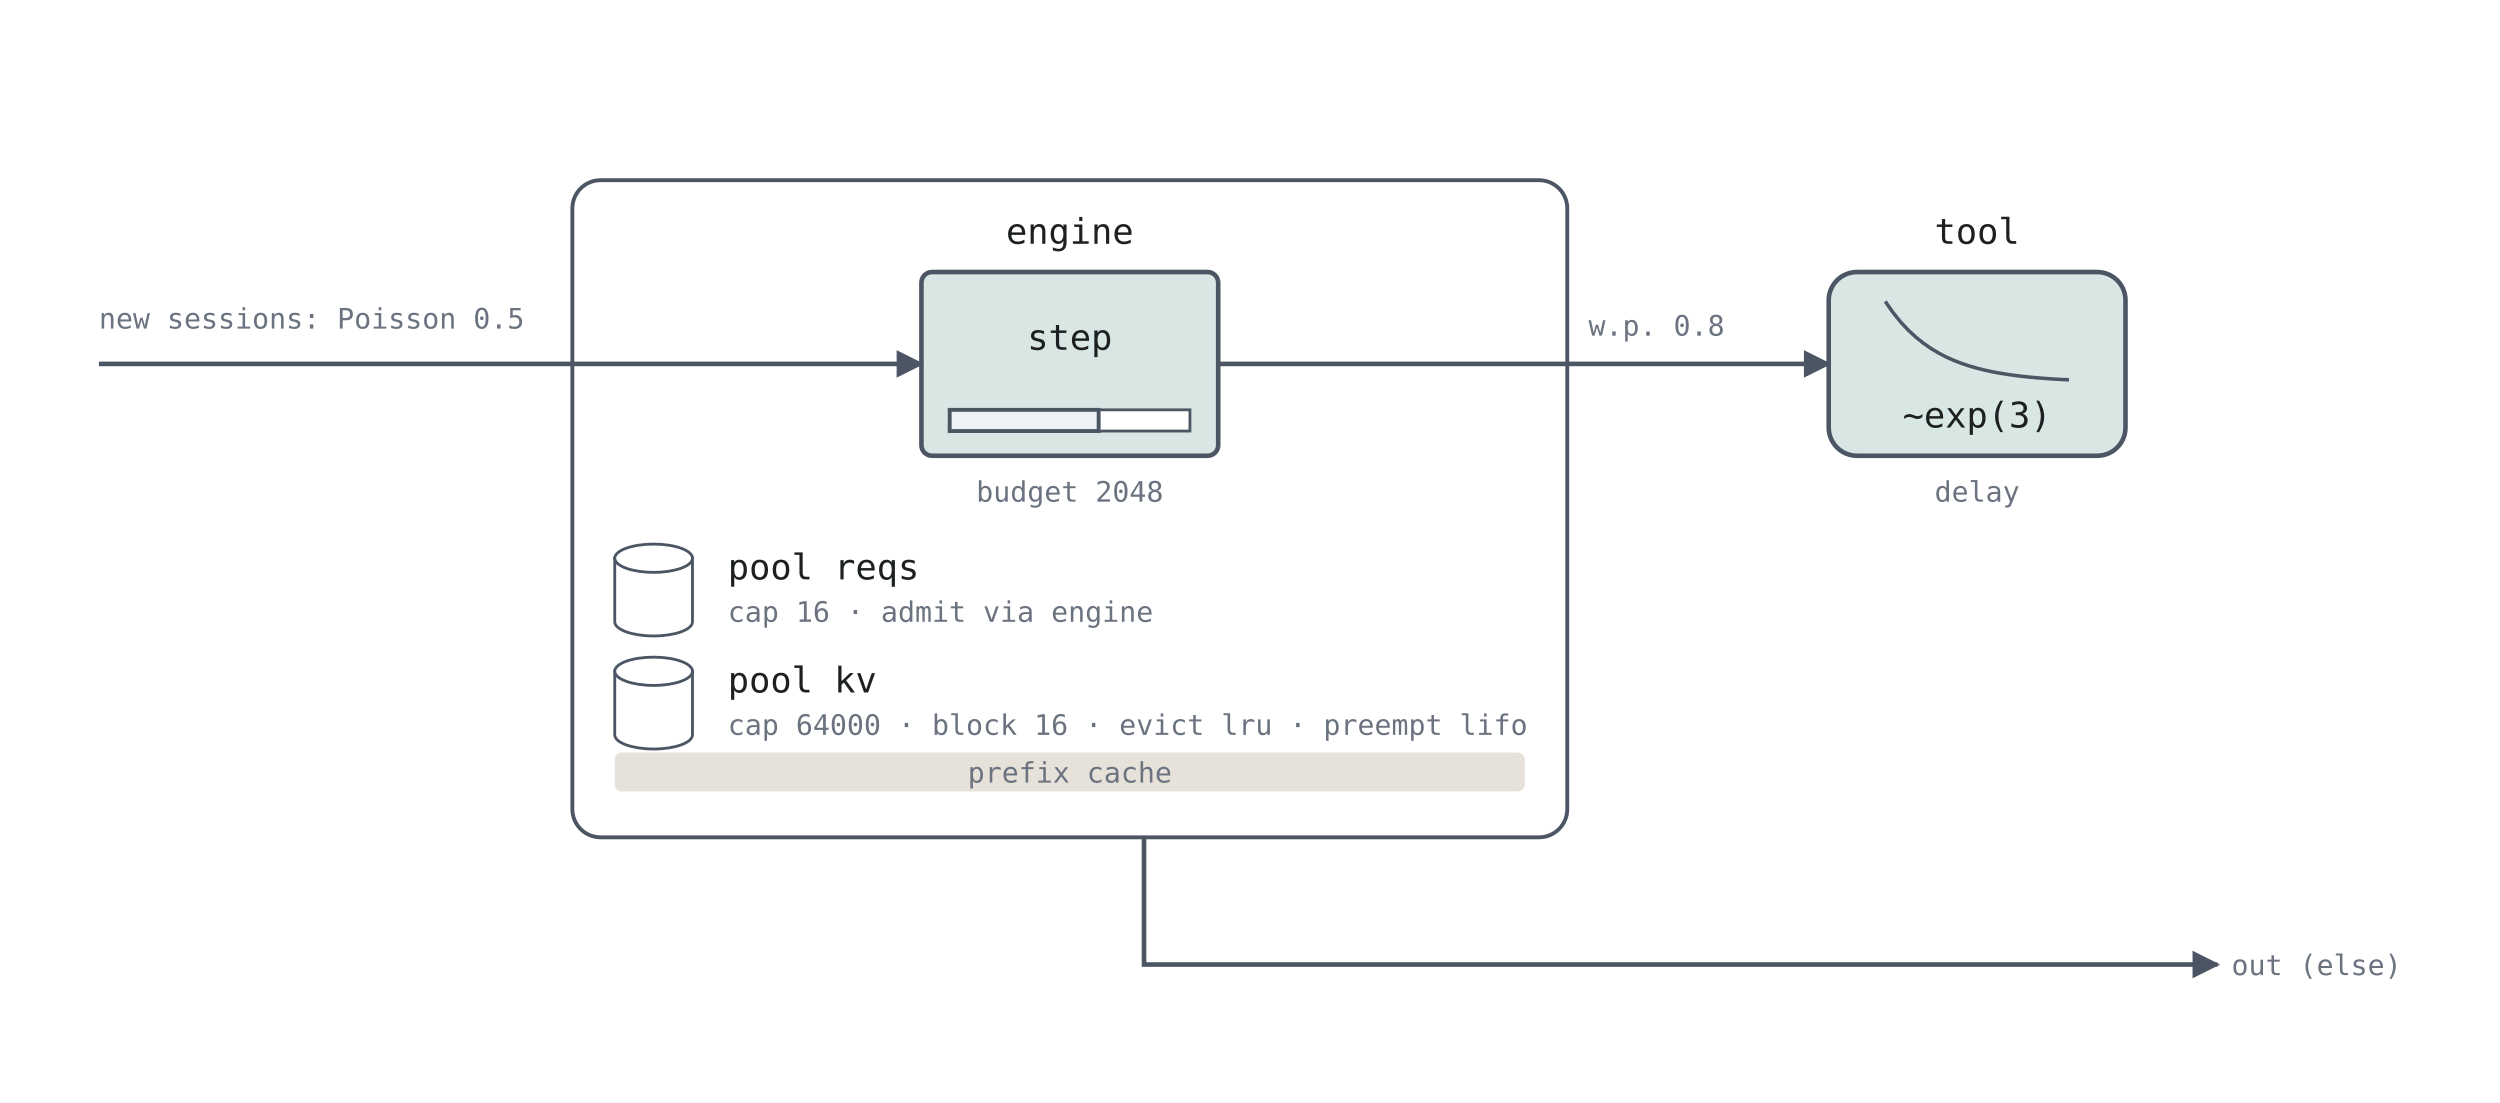
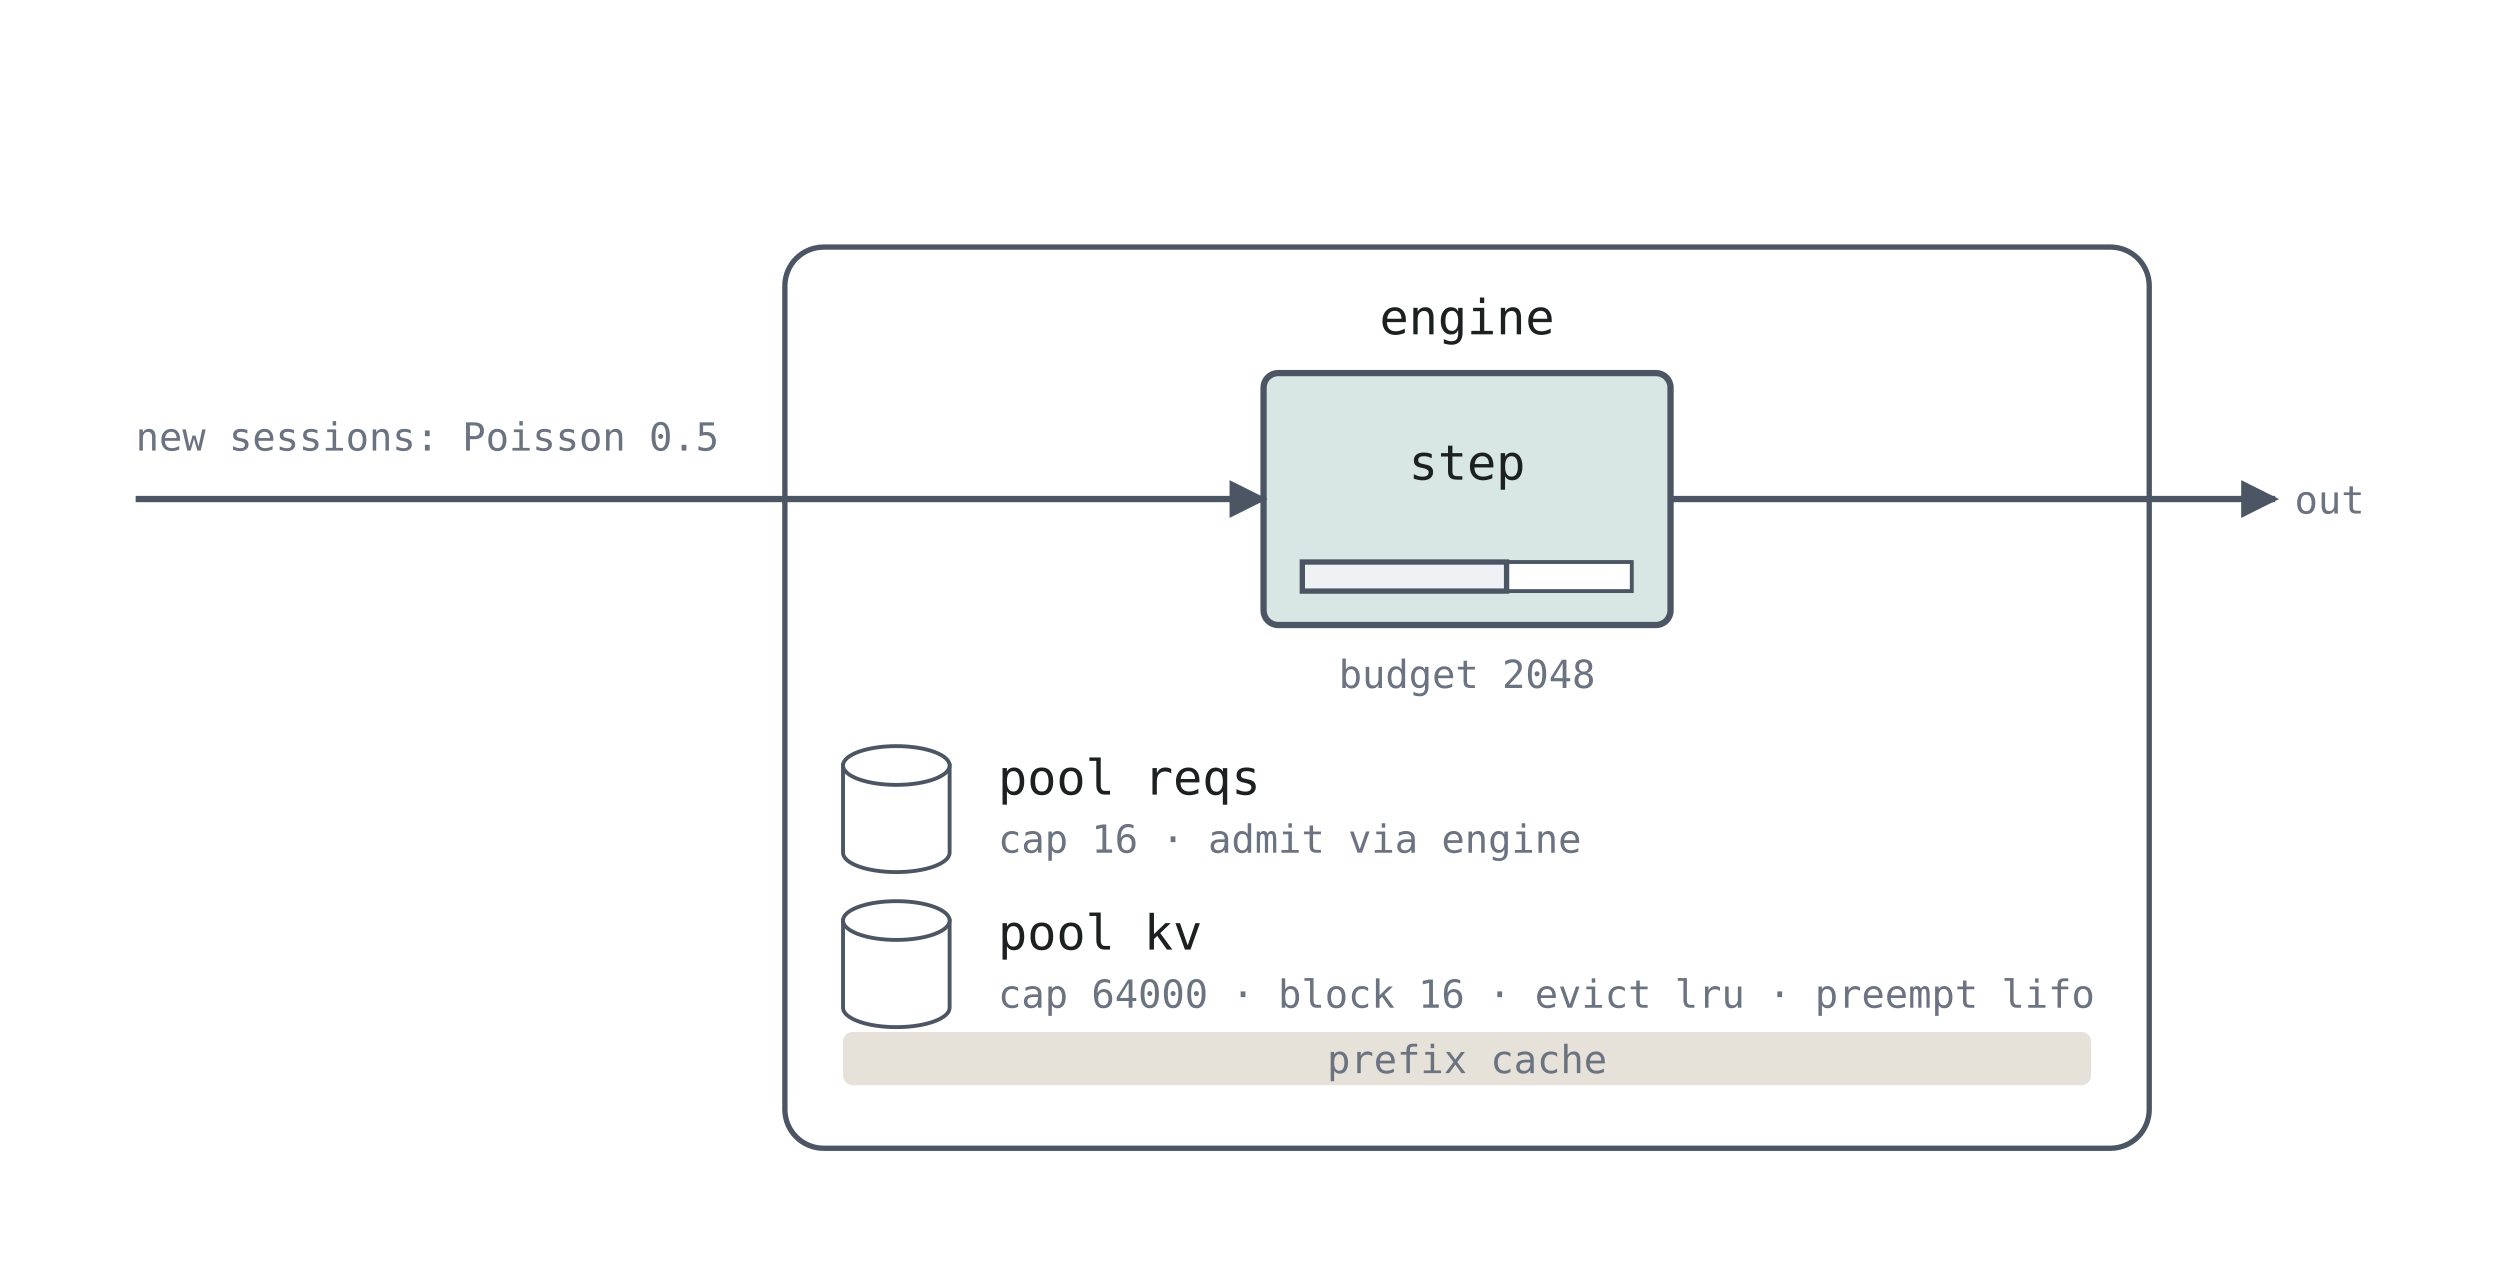
- <svg xmlns="http://www.w3.org/2000/svg" width="707.6" height="312" viewBox="0 0 707.6 312" role="img">
+ <svg xmlns="http://www.w3.org/2000/svg" width="516" height="265" viewBox="0 0 516 265" role="img">
  <style>
  text { font-family: ui-monospace, "SF Mono", Menlo, Consolas, monospace; }
  @media (prefers-color-scheme: dark) {
    text { fill: #e8e6e3; } text.dim { fill: #9aa4b2; }
    .bg { fill:#14171a }
    .solid { fill:#232a31;stroke:#b6bfcc }
    .cached { fill:#33302a }
    .instance { fill:#1a1f24;stroke:#b6bfcc }
    .frame { stroke:#b6bfcc }
    .enclosure { stroke:#9aa4b2 }
    .station { fill:#26403d;stroke:#b6bfcc }
    .cell { fill:#14171a;stroke:#b6bfcc }
    .rail { stroke:#b6bfcc }
    .flow { stroke:#b6bfcc }
    .back { stroke:#b6bfcc }
    .relation { stroke:#9aa4b2 }
  }
</style>
  <defs>
    <marker id="a" viewBox="0 0 10 10" refX="9" refY="5" markerWidth="6" markerHeight="6" orient="auto-start-reverse">
      <path d="M0 0 L10 5 L0 10 z" fill="context-stroke" />
    </marker>
  </defs>
-   <rect class="bg" fill="#ffffff" x="0" y="0" width="707.6" height="312" />
+   <rect class="bg" fill="#ffffff" x="0" y="0" width="516" height="265" />
  <rect class="frame" fill="none" stroke="#4b5563" stroke-width="1.1" x="162" y="51" width="281.6" height="186" rx="8" />
  <path class="cell" fill="#ffffff" stroke="#4b5563" stroke-width=".8" d="M 174 158 L 174 176 A 11 4 0 0 0 196 176 L 196 158 Z" />
  <ellipse class="cell" fill="#ffffff" stroke="#4b5563" stroke-width=".8" cx="185" cy="158" rx="11" ry="4" />
  <text x="206" y="164" text-anchor="start" font-size="10" fill="#1d2021">pool reqs</text>
  <text x="206" y="176" text-anchor="start" font-size="8" fill="#6b7280" class="dim">cap 16 · admit via engine</text>
  <path class="cell" fill="#ffffff" stroke="#4b5563" stroke-width=".8" d="M 174 190 L 174 208 A 11 4 0 0 0 196 208 L 196 190 Z" />
  <ellipse class="cell" fill="#ffffff" stroke="#4b5563" stroke-width=".8" cx="185" cy="190" rx="11" ry="4" />
  <text x="206" y="196" text-anchor="start" font-size="10" fill="#1d2021">pool kv</text>
  <text x="206" y="208" text-anchor="start" font-size="8" fill="#6b7280" class="dim">cap 64000 · block 16 · evict lru · preempt lifo</text>
  <rect class="cached" fill="#e6e2da" stroke="none" x="174" y="213" width="257.6" height="11" rx="2" />
  <text x="302.8" y="221.5" text-anchor="middle" font-size="8" fill="#6b7280" class="dim">prefix cache</text>
  <rect class="station" fill="#d8e6e4" stroke="#4b5563" stroke-width="1.3" x="260.8" y="77" width="84" height="52" rx="3" />
  <rect class="cell" fill="#ffffff" stroke="#4b5563" stroke-width=".8" x="268.8" y="116" width="68" height="6" />
  <rect class="solid" fill="#eef2f5" stroke="#4b5563" stroke-width="1.1" x="268.8" y="116" width="42.16" height="6" />
  <text x="302.8" y="99" text-anchor="middle" font-size="10" fill="#1d2021">step</text>
  <text x="302.8" y="69" text-anchor="middle" font-size="10" fill="#1d2021">engine</text>
  <text x="302.8" y="142" text-anchor="middle" font-size="8" fill="#6b7280" class="dim">budget 2048</text>
-   <rect class="station" fill="#d8e6e4" stroke="#4b5563" stroke-width="1.3" x="517.6" y="77" width="84" height="52" rx="8" />
-   <path class="rail" fill="none" stroke="#4b5563" stroke-width="1" d="M 533.6 85.32 L 535.77 88.42 L 537.93 91.11 L 540.1 93.43 L 542.27 95.43 L 544.43 97.16 L 546.6 98.66 L 548.77 99.96 L 550.93 101.08 L 553.1 102.04 L 555.27 102.88 L 557.43 103.6 L 559.6 104.22 L 561.77 104.76 L 563.93 105.23 L 566.1 105.63 L 568.27 105.98 L 570.43 106.28 L 572.6 106.54 L 574.77 106.77 L 576.93 106.96 L 579.1 107.13 L 581.27 107.28 L 583.43 107.4 L 585.6 107.51" />
-   <text x="559.6" y="121" text-anchor="middle" font-size="10" fill="#1d2021">~exp(3)</text>
-   <text x="559.6" y="69" text-anchor="middle" font-size="10" fill="#1d2021">tool</text>
-   <text x="559.6" y="142" text-anchor="middle" font-size="8" fill="#6b7280" class="dim">delay</text>
  <path class="flow" fill="none" stroke="#4b5563" stroke-width="1.3" d="M28 103 L260.8 103" marker-end="url(#a)" />
  <text x="28" y="93" text-anchor="start" font-size="8" fill="#6b7280" class="dim">new sessions: Poisson 0.5</text>
-   <path class="flow" fill="none" stroke="#4b5563" stroke-width="1.3" d="M344.8 103 L517.6 103" marker-end="url(#a)" />
-   <text x="449.6" y="95" text-anchor="start" font-size="8" fill="#6b7280" class="dim">w.p. 0.8</text>
-   <path class="flow" fill="none" stroke="#4b5563" stroke-width="1.3" d="M323.8 237 L323.8 273 L627.6 273" marker-end="url(#a)" />
-   <text x="631.6" y="276" text-anchor="start" font-size="8" fill="#6b7280" class="dim">out (else)</text>
+   <path class="flow" fill="none" stroke="#4b5563" stroke-width="1.3" d="M344.8 103 L469.6 103" marker-end="url(#a)" />
+   <text x="473.6" y="106" text-anchor="start" font-size="8" fill="#6b7280" class="dim">out</text>
</svg>
